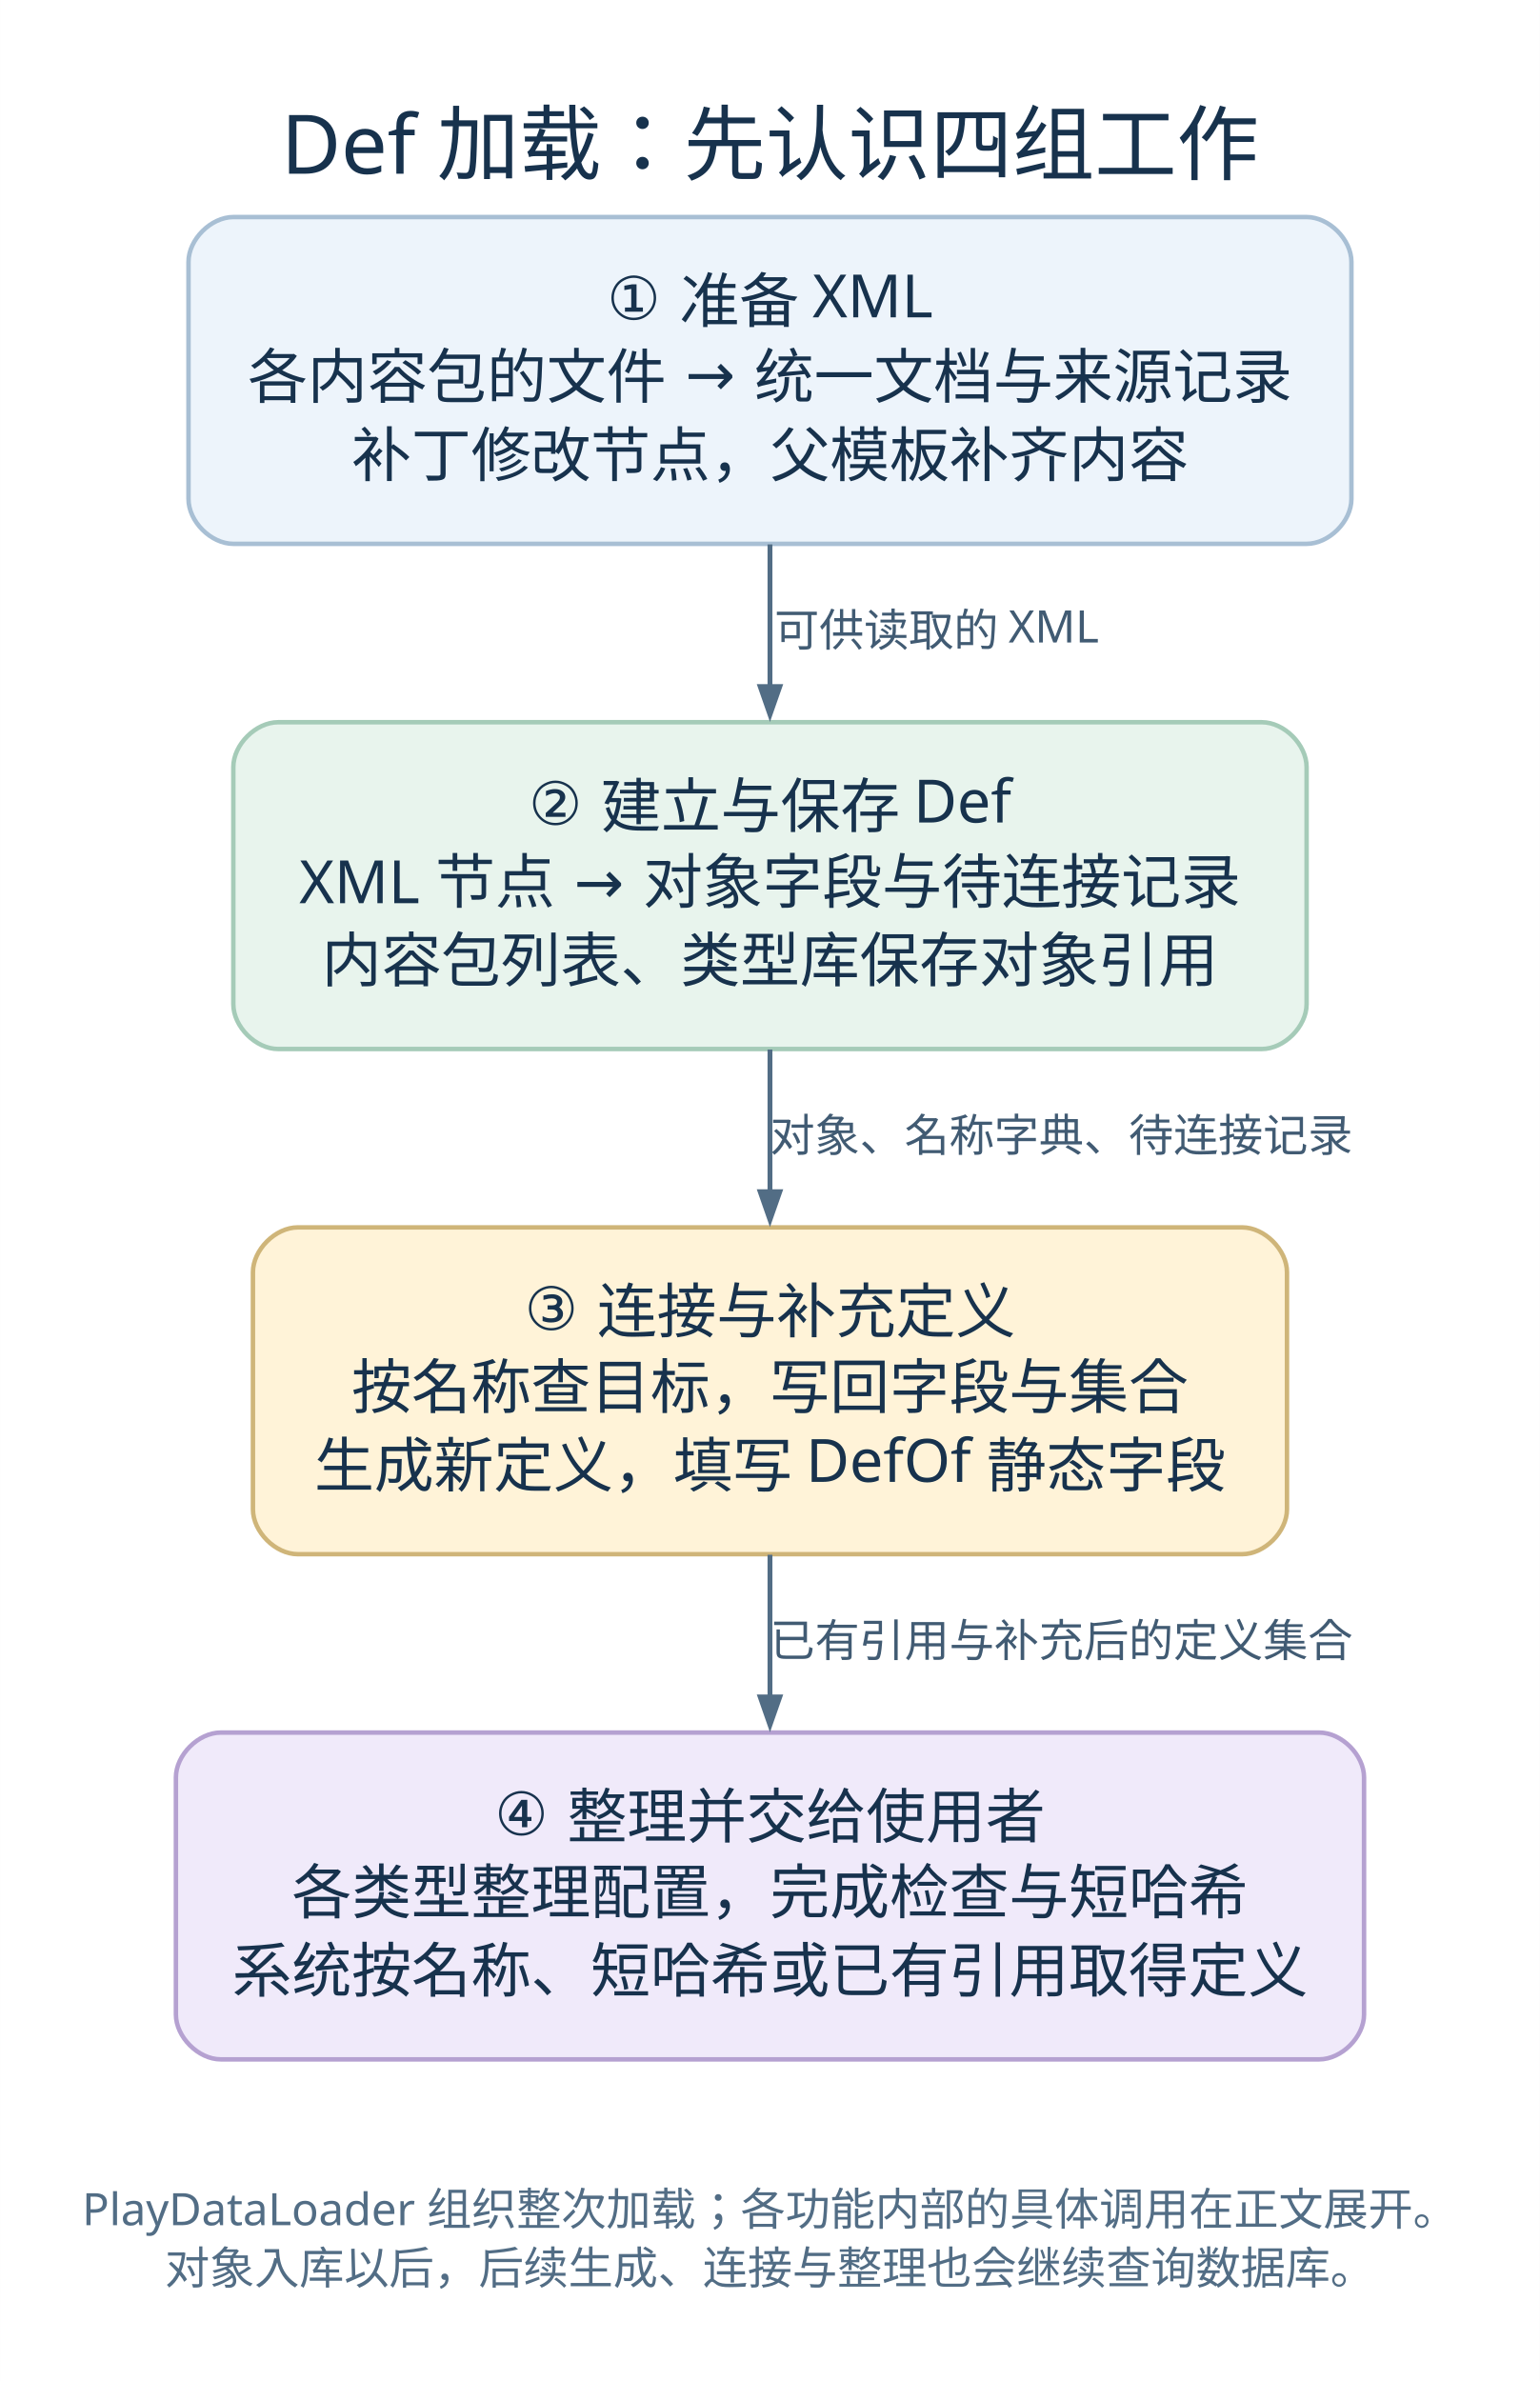
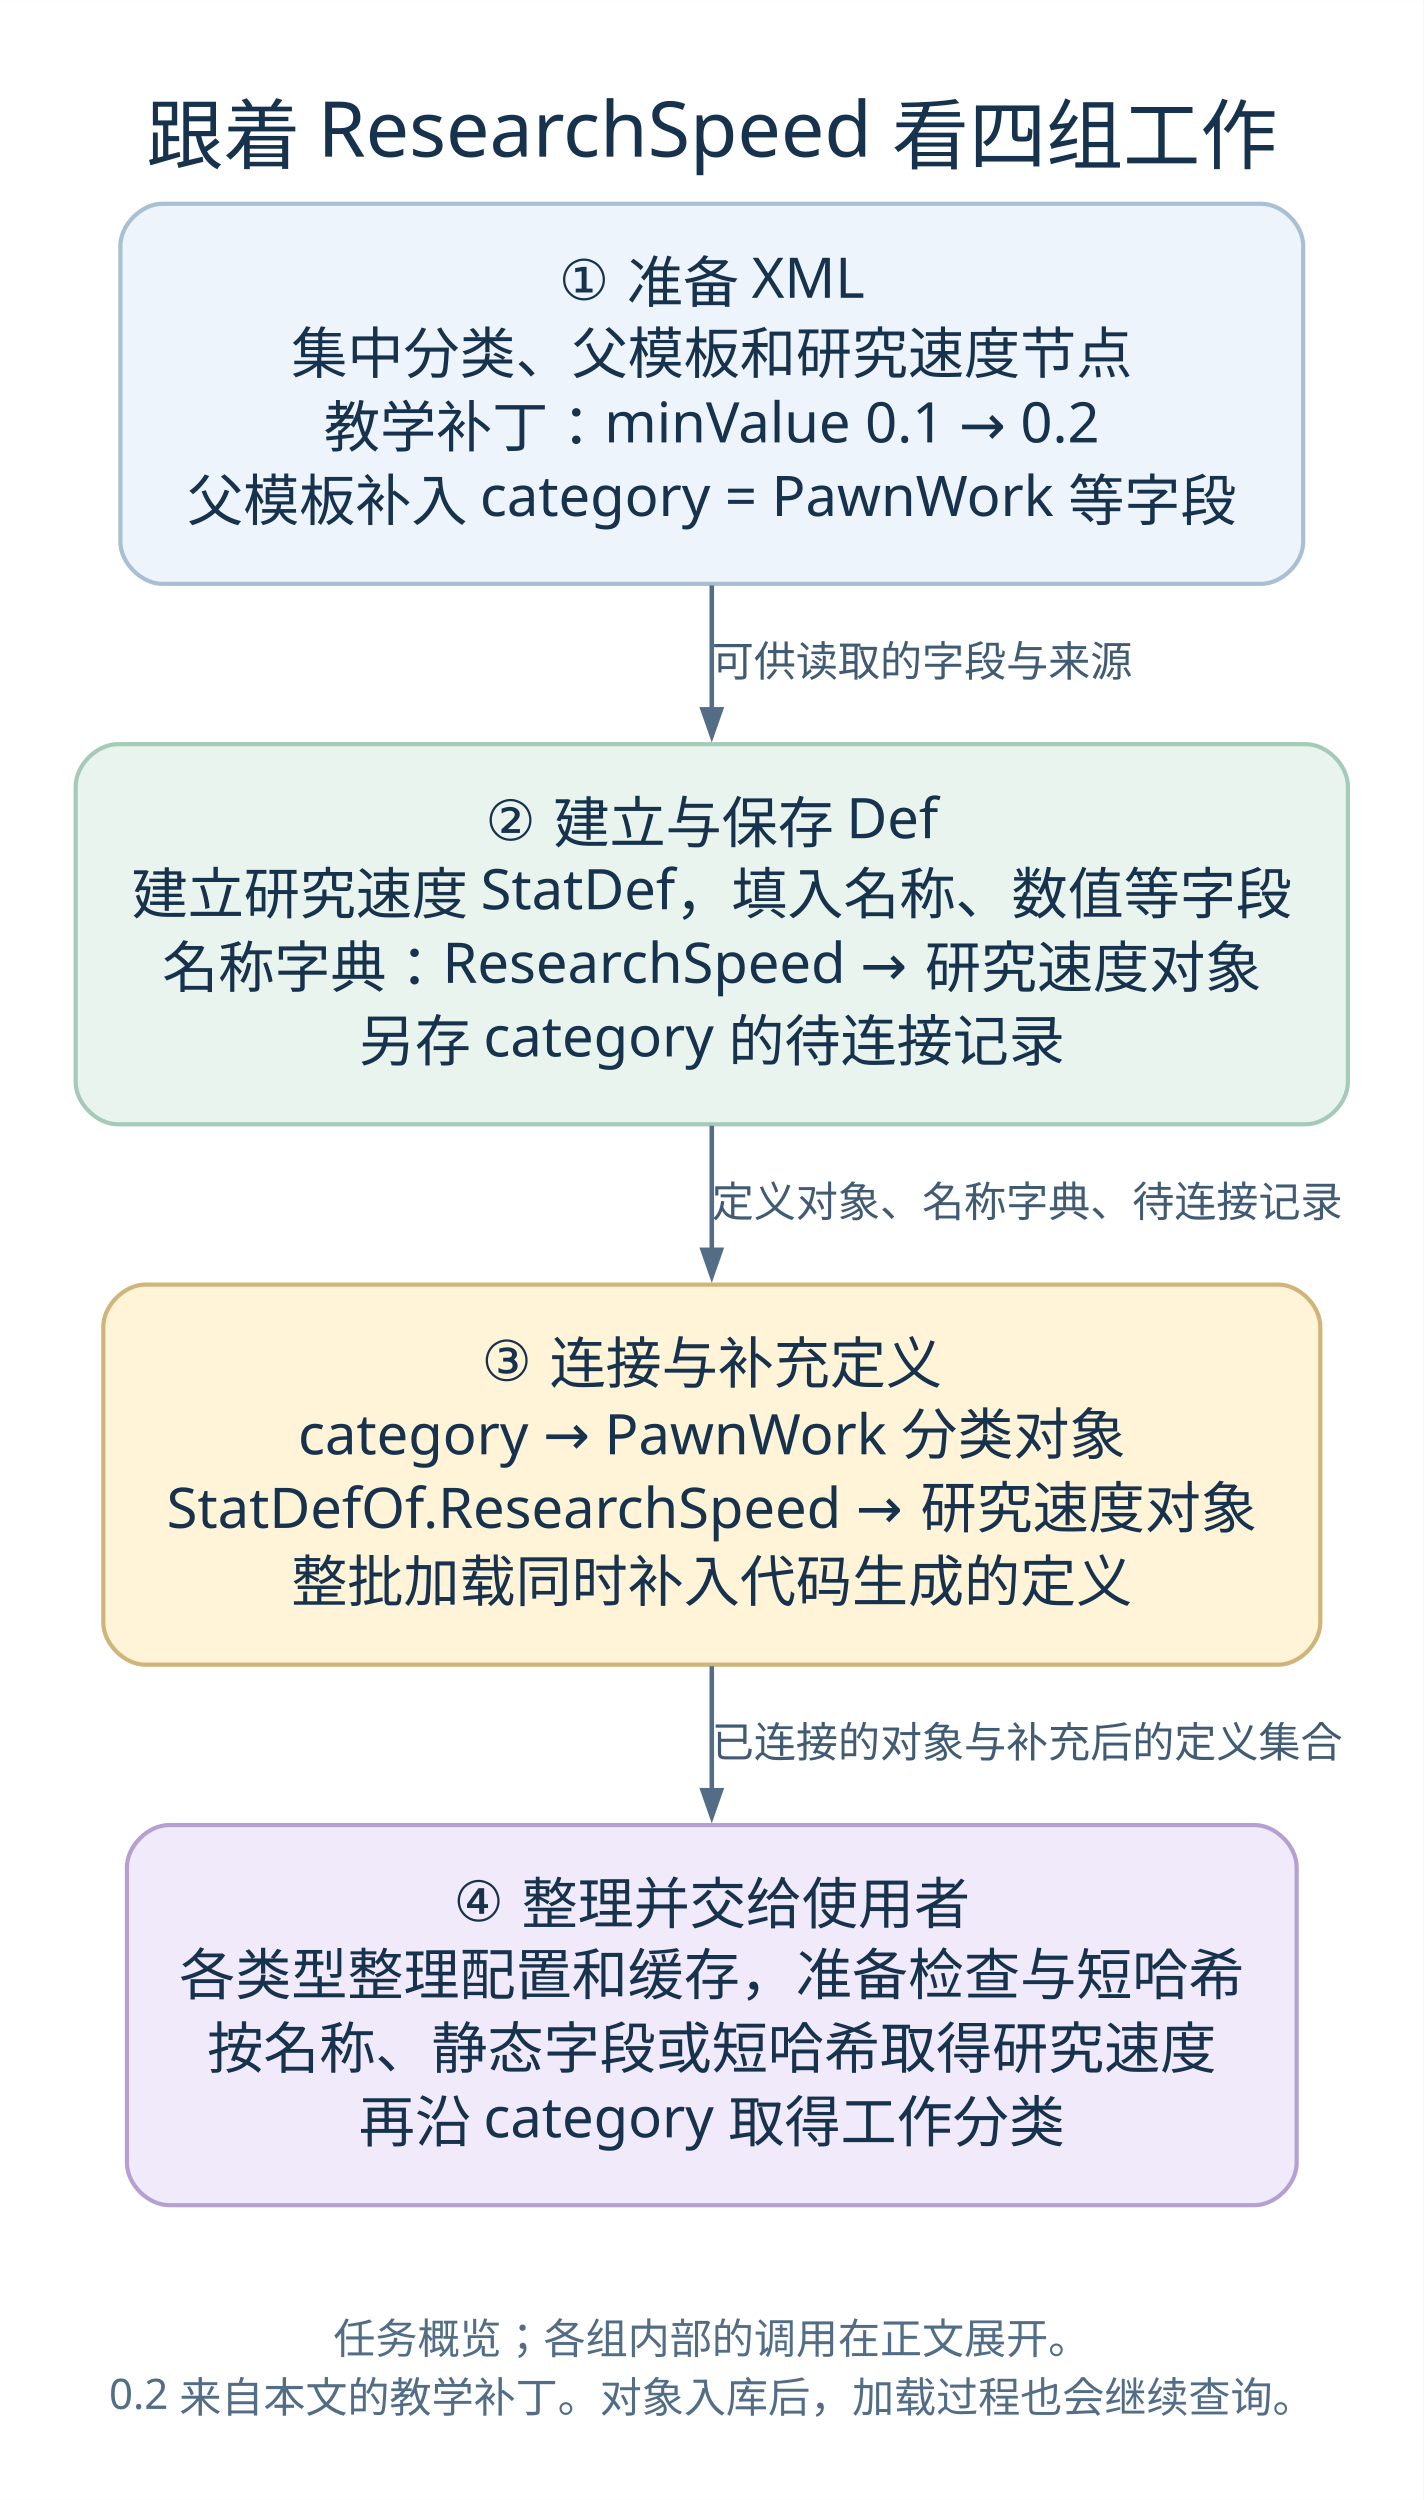
- <svg xmlns="http://www.w3.org/2000/svg" width="412pt" height="637pt" viewBox="0.00 0.00 412.20 637.37">
-   <g id="graph0" class="graph" transform="scale(1 1) rotate(0) translate(21.6 615.77)">
-     <polygon fill="white" stroke="none" points="-21.6,21.6 -21.6,-615.77 390.6,-615.77 390.6,21.6 -21.6,21.6" />
-     <text text-anchor="middle" x="184.5" y="-569.27" font-family="Microsoft YaHei" font-size="22.00" fill="#17324d">Def 加载：先认识四组工作</text>
+ <svg xmlns="http://www.w3.org/2000/svg" width="406pt" height="713pt" viewBox="0.00 0.00 406.26 713.37">
+   <g id="graph0" class="graph" transform="scale(1 1) rotate(0) translate(21.6 691.77)">
+     <polygon fill="white" stroke="none" points="-21.6,21.6 -21.6,-691.77 384.66,-691.77 384.66,21.6 -21.6,21.6" />
+     <text text-anchor="middle" x="181.53" y="-645.27" font-family="Microsoft YaHei" font-size="22.00" fill="#17324d">跟着 ResearchSpeed 看四组工作</text>
    <g id="node1" class="node">
-       <path fill="#edf4fb" stroke="#a8bfd4" stroke-width="1.2" d="M328.15,-557.67C328.15,-557.67 40.85,-557.67 40.85,-557.67 34.85,-557.67 28.84,-551.67 28.84,-545.67 28.84,-545.67 28.84,-482.19 28.84,-482.19 28.84,-476.19 34.84,-470.19 40.84,-470.19 40.84,-470.19 328.15,-470.19 328.15,-470.19 334.15,-470.19 340.15,-476.19 340.15,-482.19 340.15,-482.19 340.15,-545.67 340.15,-545.67 340.15,-551.67 334.15,-557.67 328.15,-557.67" />
-       <text text-anchor="middle" x="184.5" y="-530.23" font-family="Microsoft YaHei" font-size="16.00" fill="#17324d">① 准备 XML</text>
-       <text text-anchor="middle" x="184.5" y="-509.23" font-family="Microsoft YaHei" font-size="16.00" fill="#17324d">各内容包的文件 → 统一文档与来源记录</text>
-       <text text-anchor="middle" x="184.5" y="-488.23" font-family="Microsoft YaHei" font-size="16.00" fill="#17324d">补丁修改节点，父模板补齐内容</text>
+       <path fill="#edf4fb" stroke="#a8bfd4" stroke-width="1.2" d="M338.31,-633.67C338.31,-633.67 24.75,-633.67 24.75,-633.67 18.75,-633.67 12.75,-627.67 12.75,-621.67 12.75,-621.67 12.75,-537.19 12.75,-537.19 12.75,-531.19 18.75,-525.19 24.75,-525.19 24.75,-525.19 338.31,-525.19 338.31,-525.19 344.31,-525.19 350.31,-531.19 350.31,-537.19 350.31,-537.19 350.31,-621.67 350.31,-621.67 350.31,-627.67 344.31,-633.67 338.31,-633.67" />
+       <text text-anchor="middle" x="181.53" y="-606.23" font-family="Microsoft YaHei" font-size="16.00" fill="#17324d">① 准备 XML</text>
+       <text text-anchor="middle" x="181.53" y="-585.23" font-family="Microsoft YaHei" font-size="16.00" fill="#17324d">集中分类、父模板和研究速度节点</text>
+       <text text-anchor="middle" x="181.53" y="-564.23" font-family="Microsoft YaHei" font-size="16.00" fill="#17324d">教学补丁：minValue 0.1 → 0.2</text>
+       <text text-anchor="middle" x="181.53" y="-543.23" font-family="Microsoft YaHei" font-size="16.00" fill="#17324d">父模板补入 category = PawnWork 等字段</text>
    </g>
    <g id="node2" class="node">
-       <path fill="#e8f4ed" stroke="#a5cbb8" stroke-width="1.2" d="M316.15,-422.44C316.15,-422.44 52.85,-422.44 52.85,-422.44 46.85,-422.44 40.84,-416.44 40.84,-410.44 40.84,-410.44 40.84,-346.96 40.84,-346.96 40.84,-340.96 46.84,-334.96 52.84,-334.96 52.84,-334.96 316.15,-334.96 316.15,-334.96 322.15,-334.96 328.15,-340.96 328.15,-346.96 328.15,-346.96 328.15,-410.44 328.15,-410.44 328.15,-416.44 322.15,-422.44 316.15,-422.44" />
-       <text text-anchor="middle" x="184.5" y="-395" font-family="Microsoft YaHei" font-size="16.00" fill="#17324d">② 建立与保存 Def</text>
-       <text text-anchor="middle" x="184.5" y="-374" font-family="Microsoft YaHei" font-size="16.00" fill="#17324d">XML 节点 → 对象字段与待连接记录</text>
-       <text text-anchor="middle" x="184.5" y="-353" font-family="Microsoft YaHei" font-size="16.00" fill="#17324d">内容包列表、类型库保存对象引用</text>
+       <path fill="#e8f4ed" stroke="#a5cbb8" stroke-width="1.2" d="M351.06,-479.44C351.06,-479.44 12,-479.44 12,-479.44 6,-479.44 0,-473.44 0,-467.44 0,-467.44 0,-382.96 0,-382.96 0,-376.96 6,-370.96 12,-370.96 12,-370.96 351.06,-370.96 351.06,-370.96 357.06,-370.96 363.06,-376.96 363.06,-382.96 363.06,-382.96 363.06,-467.44 363.06,-467.44 363.06,-473.44 357.06,-479.44 351.06,-479.44" />
+       <text text-anchor="middle" x="181.53" y="-452" font-family="Microsoft YaHei" font-size="16.00" fill="#17324d">② 建立与保存 Def</text>
+       <text text-anchor="middle" x="181.53" y="-431" font-family="Microsoft YaHei" font-size="16.00" fill="#17324d">建立研究速度 StatDef，填入名称、数值等字段</text>
+       <text text-anchor="middle" x="181.53" y="-410" font-family="Microsoft YaHei" font-size="16.00" fill="#17324d">名称字典：ResearchSpeed → 研究速度对象</text>
+       <text text-anchor="middle" x="181.53" y="-389" font-family="Microsoft YaHei" font-size="16.00" fill="#17324d">另存 category 的待连接记录</text>
    </g>
    <g id="edge1" class="edge">
-       <path fill="none" stroke="#526d85" stroke-width="1.3" d="M184.5,-470.04C184.5,-457.8 184.5,-444.33 184.5,-431.61" />
-       <polygon fill="#526d85" stroke="#526d85" stroke-width="1.3" points="187.13,-431.98 184.5,-424.48 181.88,-431.98 187.13,-431.98" />
-       <text text-anchor="middle" x="229.12" y="-442.79" font-family="Microsoft YaHei" font-size="12.00" fill="#415b73">可供读取的 XML</text>
+       <path fill="none" stroke="#526d85" stroke-width="1.3" d="M181.53,-524.76C181.53,-513.28 181.53,-501.05 181.53,-489.25" />
+       <polygon fill="#526d85" stroke="#526d85" stroke-width="1.3" points="184.16,-489.37 181.53,-481.87 178.91,-489.37 184.16,-489.37" />
+       <text text-anchor="middle" x="241.53" y="-498.79" font-family="Microsoft YaHei" font-size="12.00" fill="#415b73">可供读取的字段与来源</text>
    </g>
    <g id="node3" class="node">
-       <path fill="#fff3d8" stroke="#cfb579" stroke-width="1.2" d="M310.9,-287.21C310.9,-287.21 58.1,-287.21 58.1,-287.21 52.1,-287.21 46.09,-281.21 46.09,-275.21 46.09,-275.21 46.09,-211.73 46.09,-211.73 46.09,-205.73 52.09,-199.73 58.09,-199.73 58.09,-199.73 310.9,-199.73 310.9,-199.73 316.9,-199.73 322.9,-205.73 322.9,-211.73 322.9,-211.73 322.9,-275.21 322.9,-275.21 322.9,-281.21 316.9,-287.21 310.9,-287.21" />
-       <text text-anchor="middle" x="184.5" y="-259.77" font-family="Microsoft YaHei" font-size="16.00" fill="#17324d">③ 连接与补充定义</text>
-       <text text-anchor="middle" x="184.5" y="-238.77" font-family="Microsoft YaHei" font-size="16.00" fill="#17324d">按名称查目标，写回字段与集合</text>
-       <text text-anchor="middle" x="184.5" y="-217.77" font-family="Microsoft YaHei" font-size="16.00" fill="#17324d">生成新定义，填写 DefOf 静态字段</text>
+       <path fill="#fff3d8" stroke="#cfb579" stroke-width="1.2" d="M343.19,-325.21C343.19,-325.21 19.88,-325.21 19.88,-325.21 13.88,-325.21 7.88,-319.21 7.88,-313.21 7.88,-313.21 7.88,-228.73 7.88,-228.73 7.88,-222.73 13.88,-216.73 19.88,-216.73 19.88,-216.73 343.19,-216.73 343.19,-216.73 349.19,-216.73 355.19,-222.73 355.19,-228.73 355.19,-228.73 355.19,-313.21 355.19,-313.21 355.19,-319.21 349.19,-325.21 343.19,-325.21" />
+       <text text-anchor="middle" x="181.53" y="-297.77" font-family="Microsoft YaHei" font-size="16.00" fill="#17324d">③ 连接与补充定义</text>
+       <text text-anchor="middle" x="181.53" y="-276.77" font-family="Microsoft YaHei" font-size="16.00" fill="#17324d">category → PawnWork 分类对象</text>
+       <text text-anchor="middle" x="181.53" y="-255.77" font-family="Microsoft YaHei" font-size="16.00" fill="#17324d">StatDefOf.ResearchSpeed → 研究速度对象</text>
+       <text text-anchor="middle" x="181.53" y="-234.77" font-family="Microsoft YaHei" font-size="16.00" fill="#17324d">整批加载同时补入代码生成的定义</text>
    </g>
    <g id="edge2" class="edge">
-       <path fill="none" stroke="#526d85" stroke-width="1.3" d="M184.5,-334.81C184.5,-322.57 184.5,-309.1 184.5,-296.38" />
-       <polygon fill="#526d85" stroke="#526d85" stroke-width="1.3" points="187.13,-296.75 184.5,-289.25 181.88,-296.75 187.13,-296.75" />
-       <text text-anchor="middle" x="262.5" y="-307.56" font-family="Microsoft YaHei" font-size="12.00" fill="#415b73">对象、名称字典、待连接记录</text>
+       <path fill="none" stroke="#526d85" stroke-width="1.3" d="M181.53,-370.53C181.53,-359.05 181.53,-346.82 181.53,-335.02" />
+       <polygon fill="#526d85" stroke="#526d85" stroke-width="1.3" points="184.16,-335.14 181.53,-327.64 178.91,-335.14 184.16,-335.14" />
+       <text text-anchor="middle" x="271.53" y="-344.56" font-family="Microsoft YaHei" font-size="12.00" fill="#415b73">定义对象、名称字典、待连接记录</text>
    </g>
    <g id="node4" class="node">
-       <path fill="#f0eafa" stroke="#b5a1d1" stroke-width="1.2" d="M331.53,-151.98C331.53,-151.98 37.47,-151.98 37.47,-151.98 31.47,-151.98 25.47,-145.98 25.47,-139.98 25.47,-139.98 25.47,-76.5 25.47,-76.5 25.47,-70.5 31.47,-64.5 37.47,-64.5 37.47,-64.5 331.53,-64.5 331.53,-64.5 337.53,-64.5 343.53,-70.5 343.53,-76.5 343.53,-76.5 343.53,-139.98 343.53,-139.98 343.53,-145.98 337.53,-151.98 331.53,-151.98" />
-       <text text-anchor="middle" x="184.5" y="-124.54" font-family="Microsoft YaHei" font-size="16.00" fill="#17324d">④ 整理并交给使用者</text>
-       <text text-anchor="middle" x="184.5" y="-103.54" font-family="Microsoft YaHei" font-size="16.00" fill="#17324d">各类型整理配置，完成检查与短哈希</text>
-       <text text-anchor="middle" x="184.5" y="-82.54" font-family="Microsoft YaHei" font-size="16.00" fill="#17324d">系统按名称、短哈希或已有引用取得定义</text>
+       <path fill="#f0eafa" stroke="#b5a1d1" stroke-width="1.2" d="M336.44,-170.98C336.44,-170.98 26.62,-170.98 26.62,-170.98 20.62,-170.98 14.63,-164.98 14.63,-158.98 14.63,-158.98 14.63,-74.5 14.63,-74.5 14.63,-68.5 20.63,-62.5 26.63,-62.5 26.63,-62.5 336.44,-62.5 336.44,-62.5 342.44,-62.5 348.44,-68.5 348.44,-74.5 348.44,-74.5 348.44,-158.98 348.44,-158.98 348.44,-164.98 342.44,-170.98 336.44,-170.98" />
+       <text text-anchor="middle" x="181.53" y="-143.54" font-family="Microsoft YaHei" font-size="16.00" fill="#17324d">④ 整理并交给使用者</text>
+       <text text-anchor="middle" x="181.53" y="-122.54" font-family="Microsoft YaHei" font-size="16.00" fill="#17324d">各类型整理配置和缓存，准备检查与短哈希</text>
+       <text text-anchor="middle" x="181.53" y="-101.54" font-family="Microsoft YaHei" font-size="16.00" fill="#17324d">按名称、静态字段或短哈希取得研究速度</text>
+       <text text-anchor="middle" x="181.53" y="-80.54" font-family="Microsoft YaHei" font-size="16.00" fill="#17324d">再沿 category 取得工作分类</text>
    </g>
    <g id="edge3" class="edge">
-       <path fill="none" stroke="#526d85" stroke-width="1.3" d="M184.5,-199.58C184.5,-187.34 184.5,-173.87 184.5,-161.15" />
-       <polygon fill="#526d85" stroke="#526d85" stroke-width="1.3" points="187.13,-161.52 184.5,-154.02 181.88,-161.52 187.13,-161.52" />
-       <text text-anchor="middle" x="262.5" y="-172.33" font-family="Microsoft YaHei" font-size="12.00" fill="#415b73">已有引用与补充后的定义集合</text>
+       <path fill="none" stroke="#526d85" stroke-width="1.3" d="M181.53,-216.3C181.53,-204.82 181.53,-192.59 181.53,-180.79" />
+       <polygon fill="#526d85" stroke="#526d85" stroke-width="1.3" points="184.16,-180.91 181.53,-173.41 178.91,-180.91 184.16,-180.91" />
+       <text text-anchor="middle" x="271.53" y="-190.33" font-family="Microsoft YaHei" font-size="12.00" fill="#415b73">已连接的对象与补充后的定义集合</text>
    </g>
    <g id="node5" class="node">
-       <text text-anchor="middle" x="184.5" y="-20.1" font-family="Microsoft YaHei" font-size="12.00" fill="#526d85">PlayDataLoader 组织整次加载；各功能内部的具体调用在正文展开。</text>
-       <text text-anchor="middle" x="184.5" y="-4.35" font-family="Microsoft YaHei" font-size="12.00" fill="#526d85">对象入库以后，后续生成、连接与整理也会继续查询数据库。</text>
+       <text text-anchor="middle" x="181.53" y="-20.1" font-family="Microsoft YaHei" font-size="12.00" fill="#526d85">任务概览；各组内部的调用在正文展开。</text>
+       <text text-anchor="middle" x="181.53" y="-4.35" font-family="Microsoft YaHei" font-size="12.00" fill="#526d85">0.2 来自本文的教学补丁。对象入库后，加载过程也会继续查询。</text>
    </g>
  </g>
</svg>
